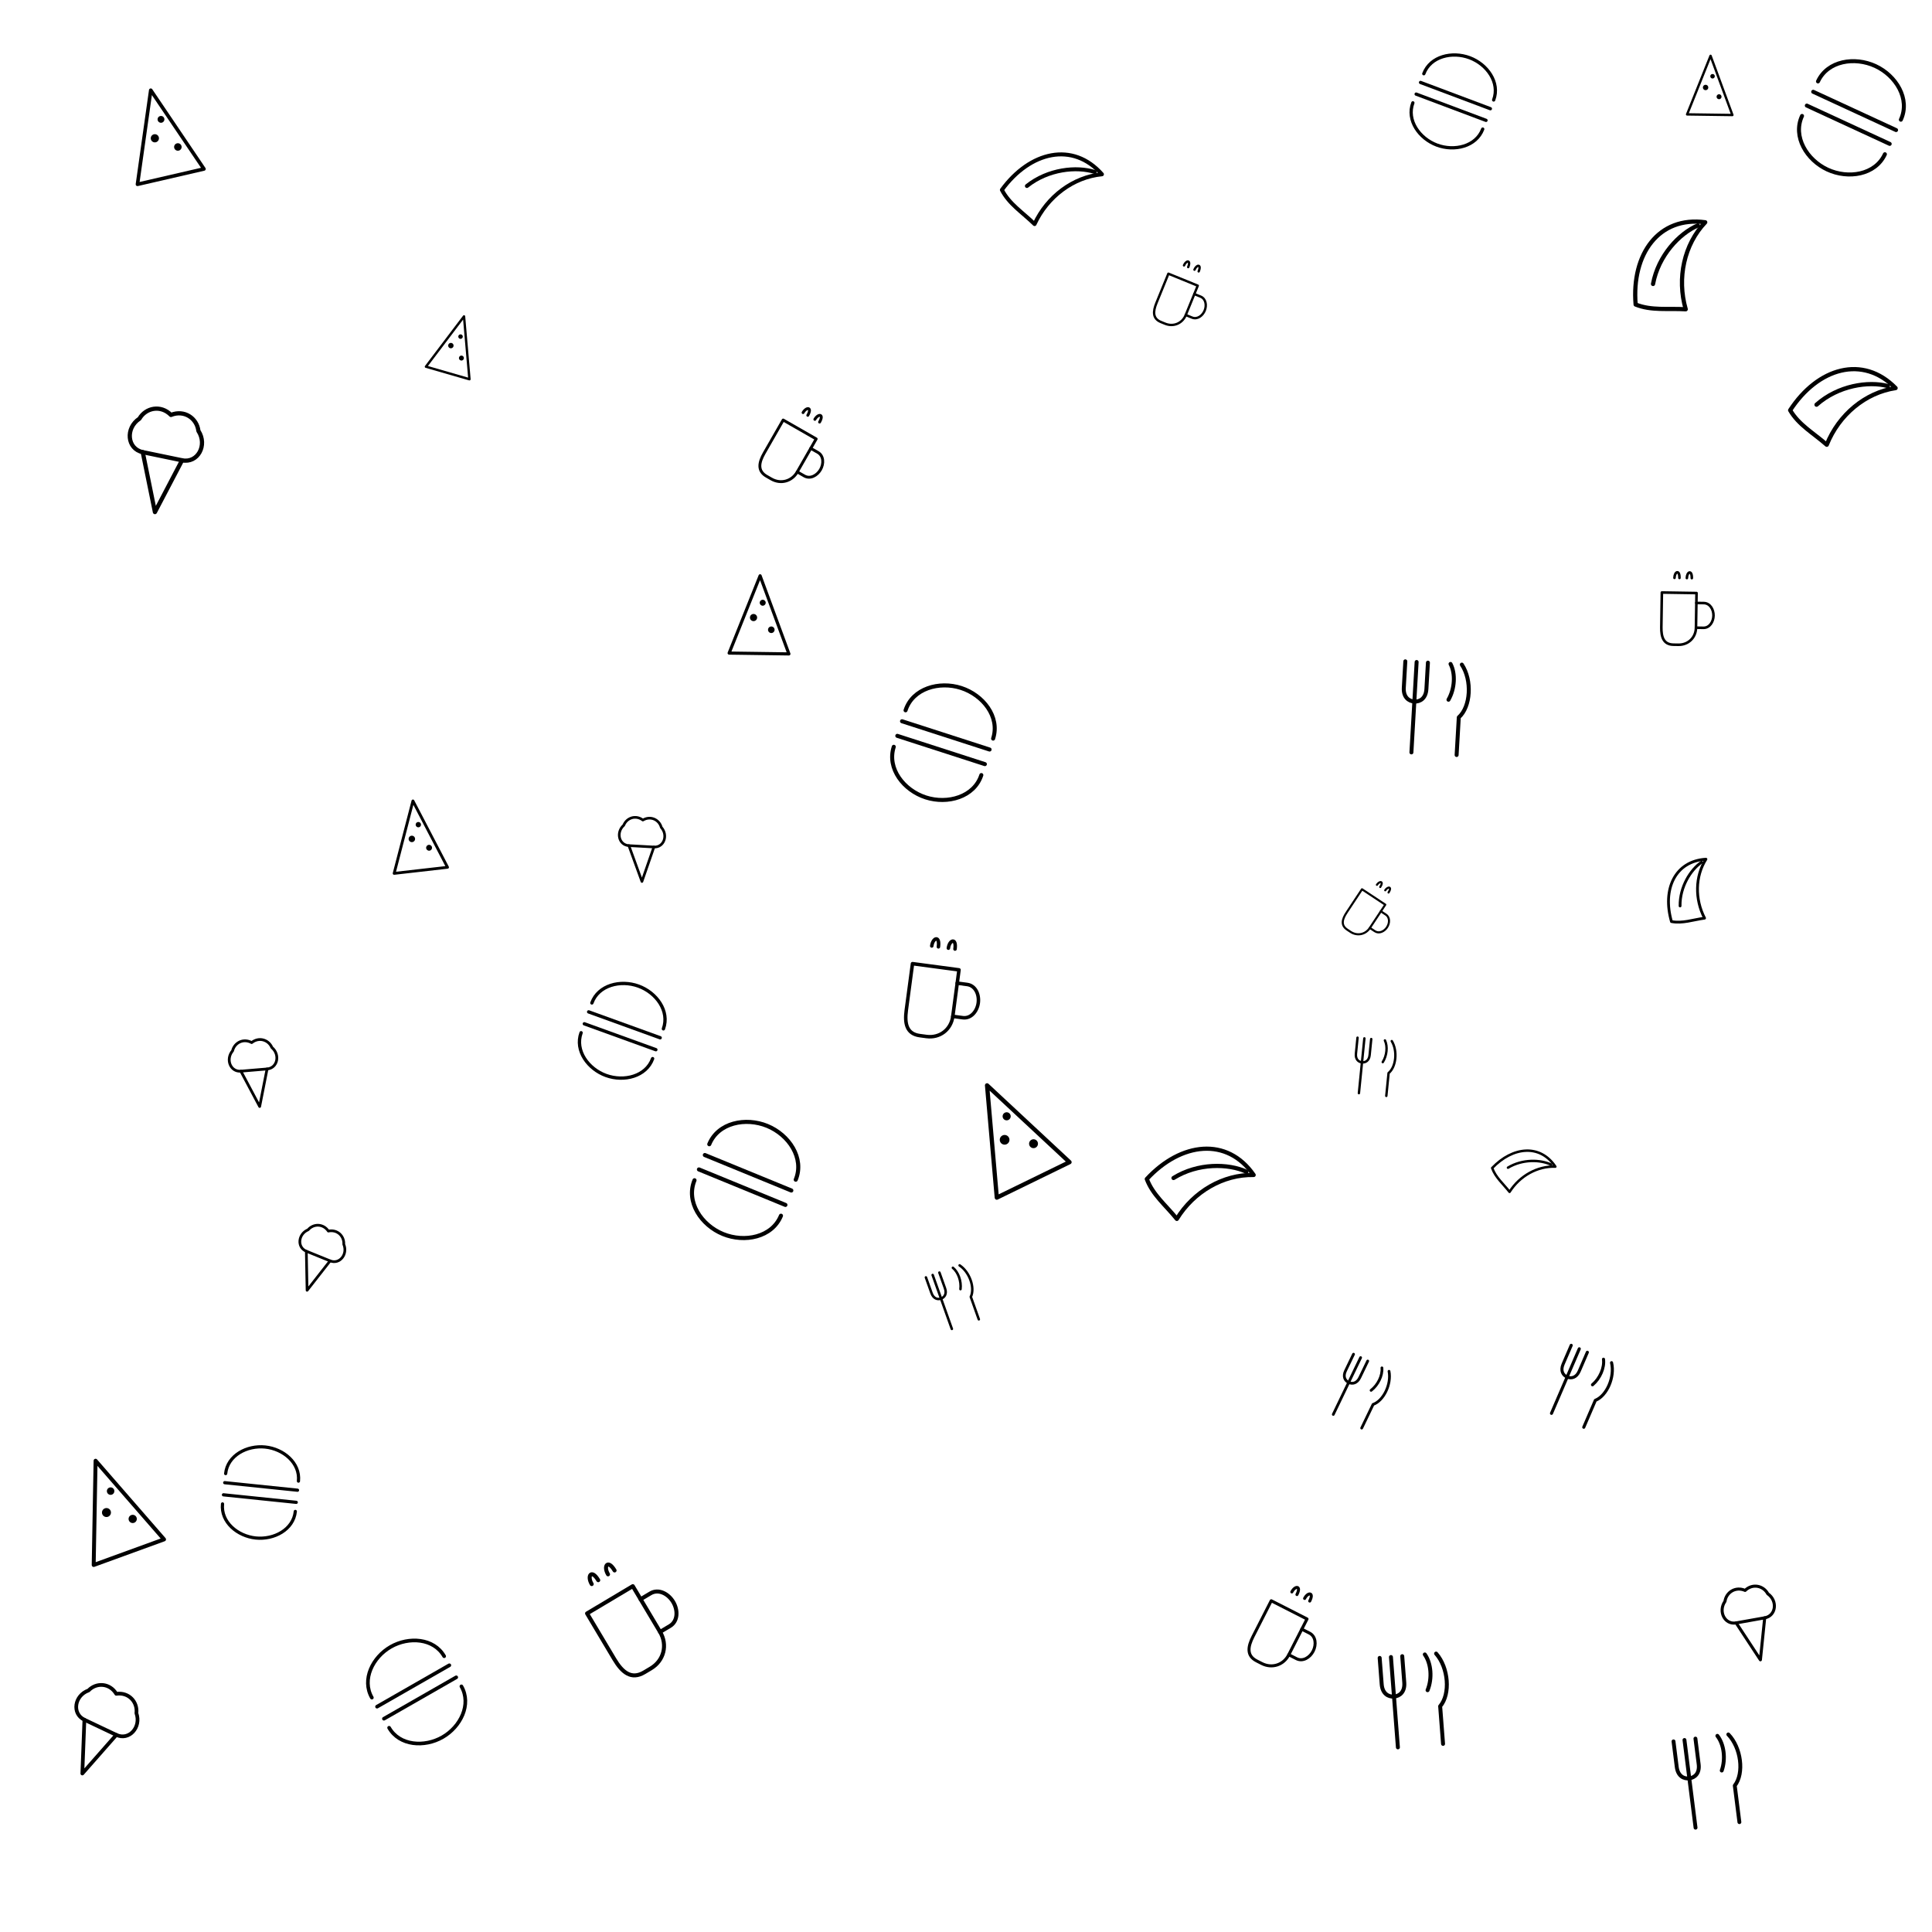
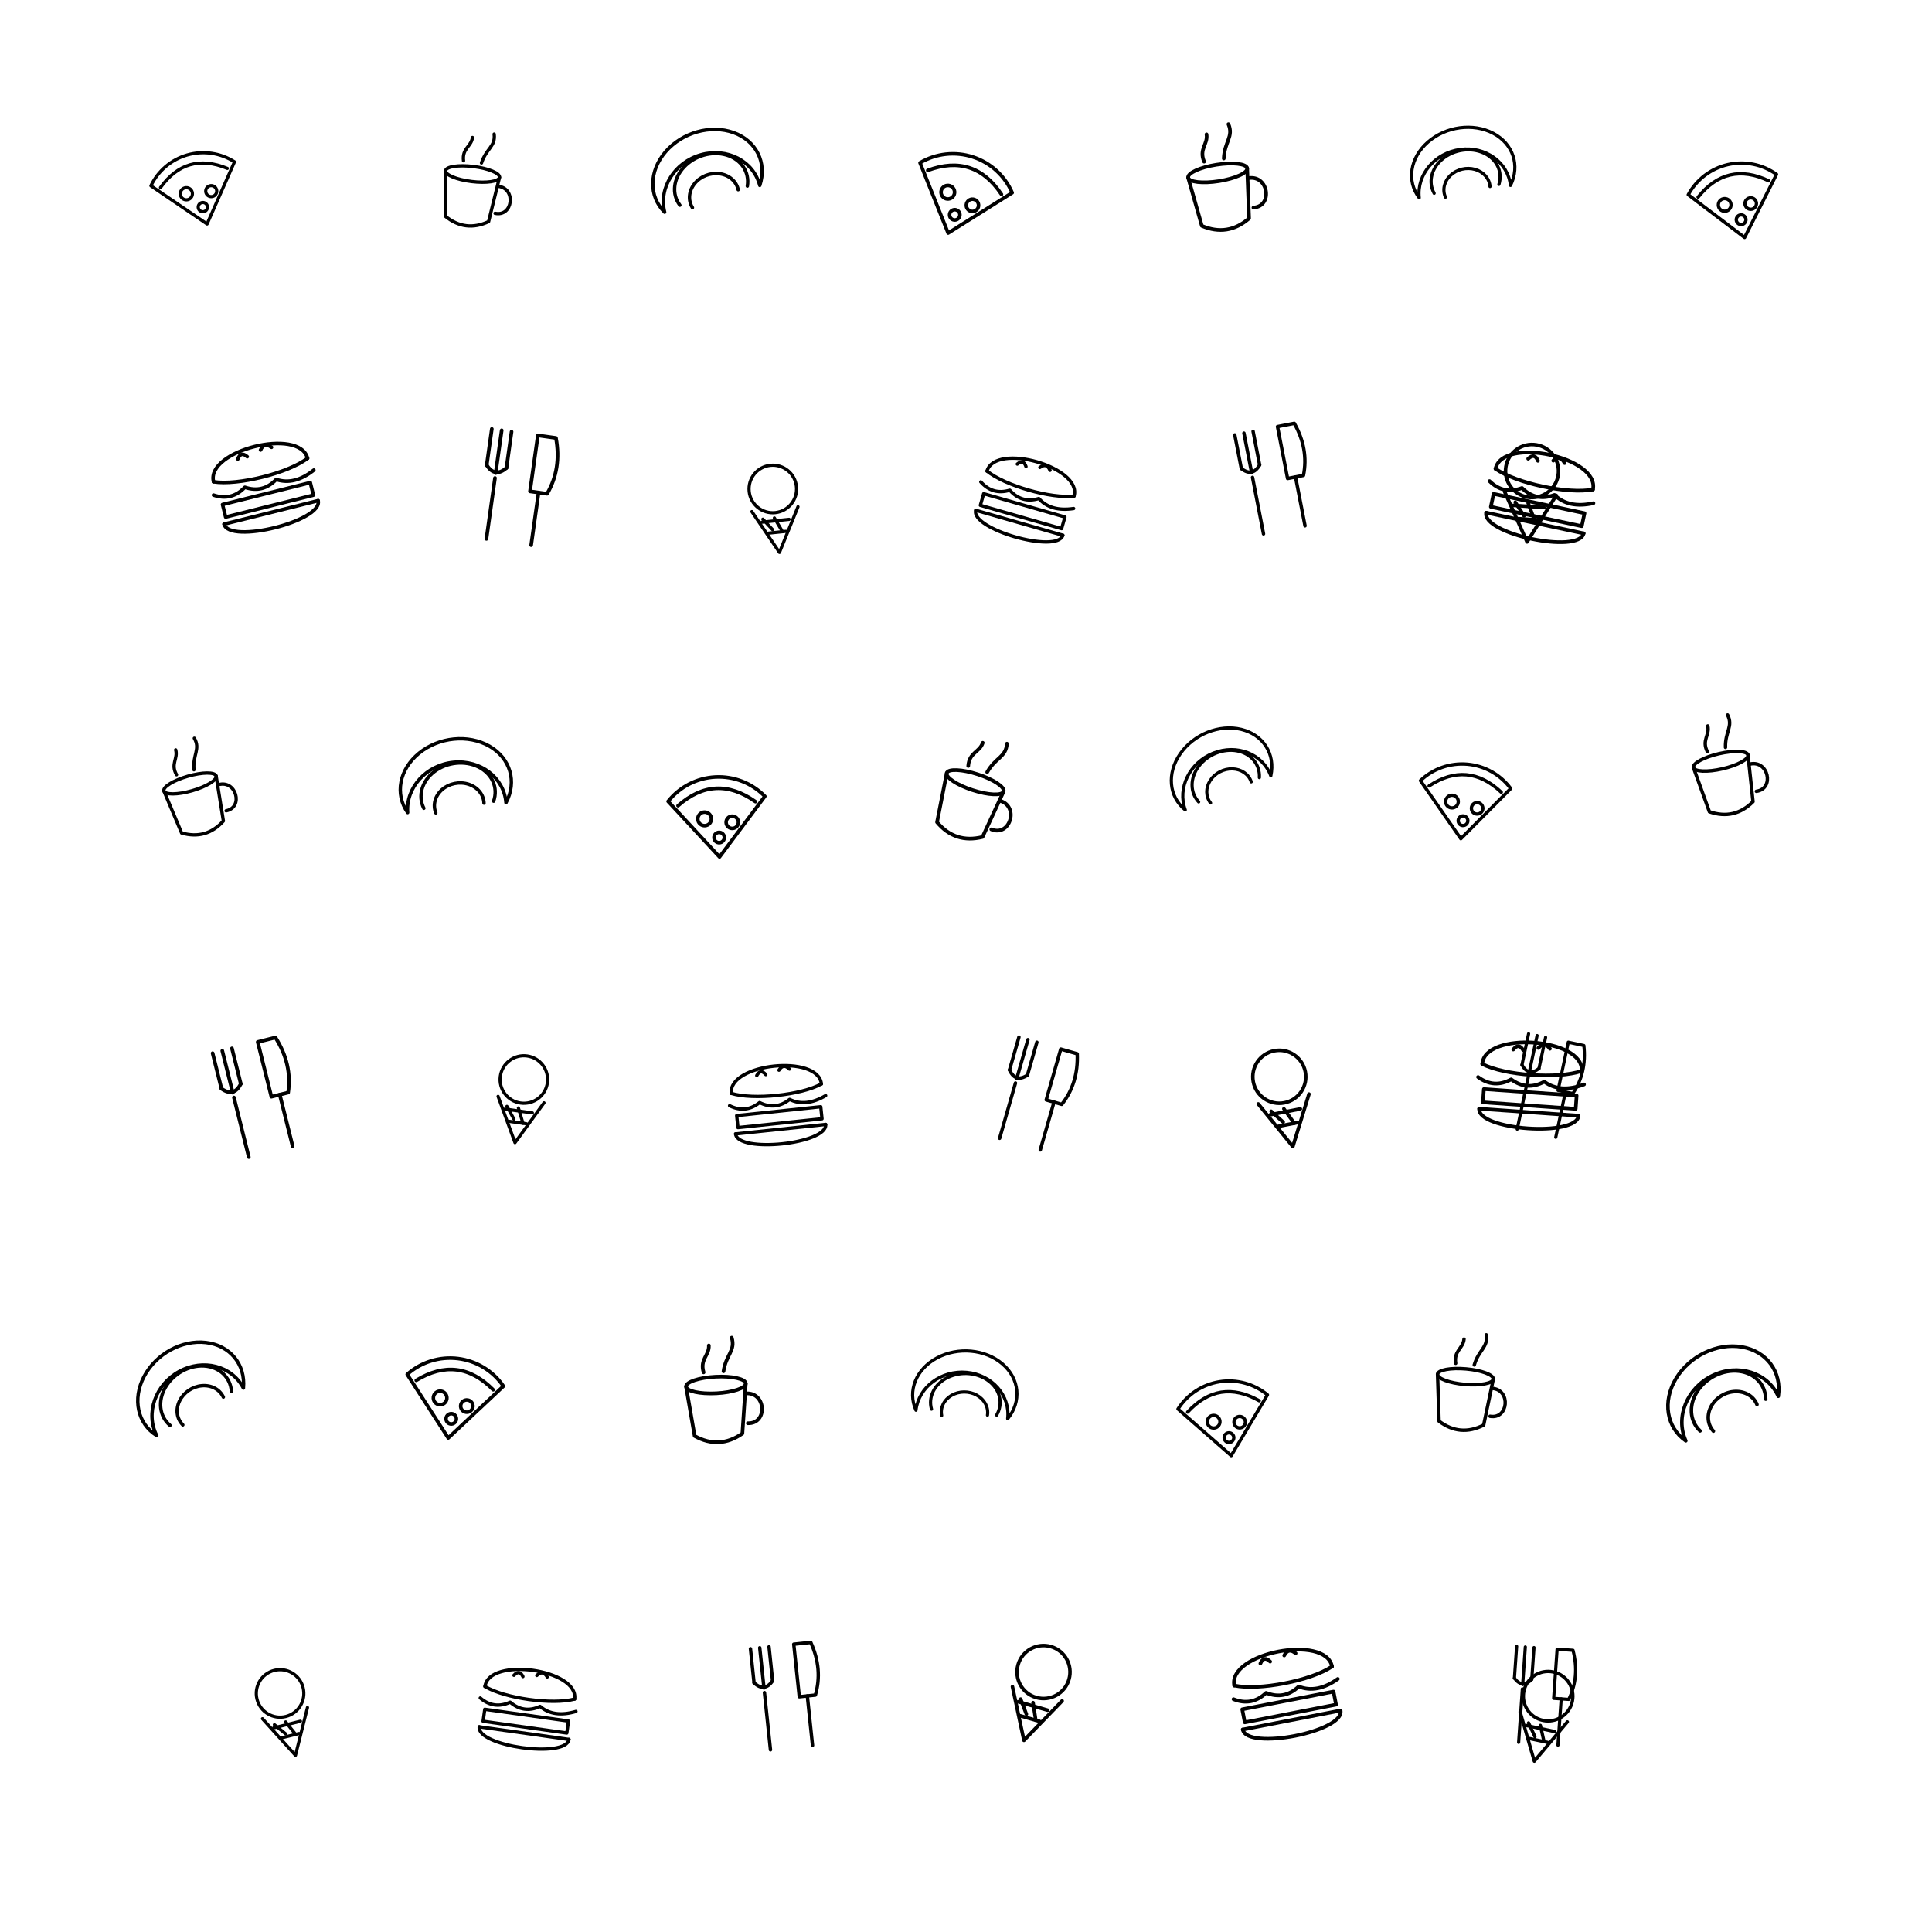
- <svg xmlns="http://www.w3.org/2000/svg" width="640" height="640" viewBox="0 0 640 640" fill="none">
-   <g stroke="#000" stroke-width="1.05" stroke-linecap="round" stroke-linejoin="round" fill="none">
-     <g transform="translate(455.6 353.5) rotate(5.7) scale(0.76)">
-       <path d="M-6 -12 V12" />
-       <path d="M-9 -12 V-5 C-9 -2.5 -7.5 -1.5 -6 -1.5 C-4.5 -1.5 -3 -2.5 -3 -5 V-12" />
-       <path d="M6 -12 C9 -8 9 -1 6 2 V12" />
-       <path d="M3 -12 C4.5 -9.5 4.5 -5.5 3 -2.5" />
+ <svg xmlns="http://www.w3.org/2000/svg" width="640" height="640" viewBox="0 0 640 640">
+   <defs>
+     <g id="pizza" stroke="#000" fill="none" stroke-width="1.1" stroke-linecap="round" stroke-linejoin="round">
+       <path d="M0 17 L-15 -1 A20 20 0 0 1 15 -1 Z" />
+       <path d="M-12 0.5 Q0 -9 12 0.5" />
+       <circle cx="-4" cy="5" r="2.1" />
+       <circle cx="4.5" cy="6.5" r="1.9" />
+       <circle cx="0.2" cy="11" r="1.6" />
    </g>
-     <g transform="translate(55.1 151.4) rotate(11.7) scale(1.33)">
-       <path d="M-6 0 C-10 0 -11.5 -5 -8.5 -8 C-7.5 -11 -4 -12.5 -1 -10.5 C2 -12.5 5.5 -11 6.5 -8 C9.5 -5 8 0 4 0 Z" />
-       <path d="M-6 0 L0 14 L4 0" />
+     <g id="burger" stroke="#000" fill="none" stroke-width="1.1" stroke-linecap="round" stroke-linejoin="round">
+       <path d="M-15 -5 C-15 -15 15 -15 15 -5" />
+       <path d="M-15 -5 C-8 -2 8 -2 15 -5" />
+       <path d="M-6 -10 Q-4.5 -12.2 -3 -10" />
+       <path d="M1.5 -11 Q3.2 -13.2 5 -11" />
+       <path d="M-16 -1 Q-11 2.2 -6 -1 Q-1 2.2 4 -1 Q9 2.2 16 -1" />
+       <path d="M-14 2.5 H14 V6.5 H-14 Z" />
+       <path d="M-15 8.5 C-15 15 15 15 15 8.5" />
+       <path d="M-15 8.5 H15" />
    </g>
-     <g transform="translate(396.5 392.3) rotate(24.4) scale(1.32)">
-       <path d="M-12 4 C-8 -8 2 -14 12 -8 C5 -5 0 2 -1 10 C-5 8 -9 7 -12 4 Z" />
-       <path d="M-6 1 C-2 -5 5 -8 10 -8" />
+     <g id="cafe" stroke="#000" fill="none" stroke-width="1.1" stroke-linecap="round" stroke-linejoin="round">
+       <ellipse cx="0" cy="-6" rx="9" ry="2.5" />
+       <path d="M-9 -6 L-7.2 9 Q0 13.5 7.2 9 L9 -6" />
+       <path d="M9 -3 C15 -3 15 6.5 9 6" />
+       <path d="M-3.5 -10 C-4.5 -14 -1.5 -15 -1.5 -18" />
+       <path d="M2.5 -10 C3.5 -15 6.5 -16 5.5 -20" />
    </g>
-     <g transform="translate(554.4 89.7) rotate(-23.2) scale(1.33)">
-       <path d="M-12 4 C-8 -8 2 -14 12 -8 C5 -5 0 2 -1 10 C-5 8 -9 7 -12 4 Z" />
-       <path d="M-6 1 C-2 -5 5 -8 10 -8" />
+     <g id="cubiertos" stroke="#000" fill="none" stroke-width="1.1" stroke-linecap="round" stroke-linejoin="round">
+       <path d="M-11 -17 V-6" />
+       <path d="M-8 -17 V-4" />
+       <path d="M-5 -17 V-6" />
+       <path d="M-11 -6 Q-8 -2.5 -5 -6" />
+       <path d="M-8 -2.5 V16" />
+       <path d="M3 -17 H8.5 Q11.5 -8 8.2 0 H3 Z" />
+       <path d="M5.6 0 V16" />
    </g>
-     <g transform="translate(614.9 35.6) rotate(24.8) scale(1.26)">
-       <path d="M-12 -2 C-12 -8 -6 -12 0 -12 C6 -12 12 -8 12 -2" />
-       <path d="M-12 1 H12" />
-       <path d="M-12 5 H12" />
-       <path d="M-12 8 C-12 14 -6 18 0 18 C6 18 12 14 12 8" />
+     <g id="croissant" stroke="#000" fill="none" stroke-width="1.1" stroke-linecap="round" stroke-linejoin="round">
+       <path d="M-16 8 A18 15 -20 1 1 15 1 A12 11 -20 1 0 -16 8 Z" />
+       <path d="M-11 6 A12 10 -18 1 1 11 1" />
+       <path d="M-7 7 A8 7 -16 1 1 8 2" />
    </g>
-     <g transform="translate(390.9 97.1) rotate(22.2) scale(0.75)">
-       <path d="M-8 -6 H6 V8 C6 12 3 15 -1 15 H-3 C-7 15 -8 12 -8 8 Z" />
-       <path d="M6 -2 H9 C11.5 -2 13 0.5 13 3 C13 5.5 11.5 8 9 8 H6" />
-       <path d="M-3 -12 C-3 -14.5 -1 -15.5 -1 -12 M2 -12 C2 -14.5 4 -15.5 4 -12" />
+     <g id="helado" stroke="#000" fill="none" stroke-width="1.1" stroke-linecap="round" stroke-linejoin="round">
+       <path d="M-8 3 L0 18 L8 3" />
+       <path d="M-5 7 H4.5" />
+       <path d="M-3.2 11 H3" />
+       <path d="M-4.5 6 L-1.5 10" />
+       <path d="M-0.5 6 L1.8 11" />
+       <circle cx="0" cy="-4" r="8.2" />
    </g>
-     <g transform="translate(469.4 563.3) rotate(-4.4) scale(1.25)">
-       <path d="M-6 -12 V12" />
-       <path d="M-9 -12 V-5 C-9 -2.5 -7.5 -1.5 -6 -1.5 C-4.5 -1.5 -3 -2.5 -3 -5 V-12" />
-       <path d="M6 -12 C9 -8 9 -1 6 2 V12" />
-       <path d="M3 -12 C4.5 -9.5 4.5 -5.5 3 -2.5" />
-     </g>
-     <g transform="translate(560.4 296.4) rotate(-34.5) scale(0.88)">
-       <path d="M-12 4 C-8 -8 2 -14 12 -8 C5 -5 0 2 -1 10 C-5 8 -9 7 -12 4 Z" />
-       <path d="M-6 1 C-2 -5 5 -8 10 -8" />
-     </g>
-     <g transform="translate(347.7 62.7) rotate(17.7) scale(1.25)">
-       <path d="M-12 4 C-8 -8 2 -14 12 -8 C5 -5 0 2 -1 10 C-5 8 -9 7 -12 4 Z" />
-       <path d="M-6 1 C-2 -5 5 -8 10 -8" />
-     </g>
-     <g transform="translate(504.1 388.1) rotate(25.3) scale(0.78)">
-       <path d="M-12 4 C-8 -8 2 -14 12 -8 C5 -5 0 2 -1 10 C-5 8 -9 7 -12 4 Z" />
-       <path d="M-6 1 C-2 -5 5 -8 10 -8" />
-     </g>
-     <g transform="translate(566.5 29.0) rotate(0.8) scale(0.75)">
-       <path d="M-10 12 L0 -14 L10 12 Z" />
-       <circle cx="-2" cy="0" r="1.2" fill="#000" stroke="none" />
-       <circle cx="4" cy="4" r="1.1" fill="#000" stroke="none" />
-       <circle cx="1" cy="-5" r="1" fill="#000" stroke="none" />
-     </g>
-     <g transform="translate(580.8 536.6) rotate(-10.1) scale(0.96)">
-       <path d="M-6 0 C-10 0 -11.5 -5 -8.5 -8 C-7.5 -11 -4 -12.5 -1 -10.5 C2 -12.5 5.5 -11 6.5 -8 C9.5 -5 8 0 4 0 Z" />
-       <path d="M-6 0 L0 14 L4 0" />
-     </g>
-     <g transform="translate(106.2 416.4) rotate(22.1) scale(0.85)">
-       <path d="M-6 0 C-10 0 -11.5 -5 -8.5 -8 C-7.5 -11 -4 -12.5 -1 -10.5 C2 -12.5 5.5 -11 6.5 -8 C9.5 -5 8 0 4 0 Z" />
-       <path d="M-6 0 L0 14 L4 0" />
-     </g>
-     <g transform="translate(136.3 557.5) rotate(-29.8) scale(1.15)">
-       <path d="M-12 -2 C-12 -8 -6 -12 0 -12 C6 -12 12 -8 12 -2" />
-       <path d="M-12 1 H12" />
-       <path d="M-12 5 H12" />
-       <path d="M-12 8 C-12 14 -6 18 0 18 C6 18 12 14 12 8" />
-     </g>
-     <g transform="translate(475.9 234.7) rotate(3.3) scale(1.25)">
-       <path d="M-6 -12 V12" />
-       <path d="M-9 -12 V-5 C-9 -2.5 -7.5 -1.5 -6 -1.5 C-4.5 -1.5 -3 -2.5 -3 -5 V-12" />
-       <path d="M6 -12 C9 -8 9 -1 6 2 V12" />
-       <path d="M3 -12 C4.5 -9.5 4.5 -5.5 3 -2.5" />
-     </g>
-     <g transform="translate(609.8 134.8) rotate(14.7) scale(1.33)">
-       <path d="M-12 4 C-8 -8 2 -14 12 -8 C5 -5 0 2 -1 10 C-5 8 -9 7 -12 4 Z" />
-       <path d="M-6 1 C-2 -5 5 -8 10 -8" />
-     </g>
-     <g transform="translate(34.3 572.7) rotate(25.4) scale(1.17)">
-       <path d="M-6 0 C-10 0 -11.5 -5 -8.5 -8 C-7.5 -11 -4 -12.5 -1 -10.5 C2 -12.5 5.5 -11 6.5 -8 C9.5 -5 8 0 4 0 Z" />
-       <path d="M-6 0 L0 14 L4 0" />
-     </g>
-     <g transform="translate(251.6 204.6) rotate(0.8) scale(0.99)">
-       <path d="M-10 12 L0 -14 L10 12 Z" />
-       <circle cx="-2" cy="0" r="1.2" fill="#000" stroke="none" />
-       <circle cx="4" cy="4" r="1.1" fill="#000" stroke="none" />
-       <circle cx="1" cy="-5" r="1" fill="#000" stroke="none" />
-     </g>
-     <g transform="translate(86.6 491.4) rotate(5.9) scale(1.01)">
-       <path d="M-12 -2 C-12 -8 -6 -12 0 -12 C6 -12 12 -8 12 -2" />
-       <path d="M-12 1 H12" />
-       <path d="M-12 5 H12" />
-       <path d="M-12 8 C-12 14 -6 18 0 18 C6 18 12 14 12 8" />
-     </g>
-     <g transform="translate(207.0 535.8) rotate(-30.8) scale(1.26)">
-       <path d="M-8 -6 H6 V8 C6 12 3 15 -1 15 H-3 C-7 15 -8 12 -8 8 Z" />
-       <path d="M6 -2 H9 C11.5 -2 13 0.5 13 3 C13 5.5 11.5 8 9 8 H6" />
-       <path d="M-3 -12 C-3 -14.5 -1 -15.5 -1 -12 M2 -12 C2 -14.5 4 -15.5 4 -12" />
-     </g>
-     <g transform="translate(557.0 201.3) rotate(0.9) scale(0.82)">
-       <path d="M-8 -6 H6 V8 C6 12 3 15 -1 15 H-3 C-7 15 -8 12 -8 8 Z" />
-       <path d="M6 -2 H9 C11.5 -2 13 0.5 13 3 C13 5.5 11.5 8 9 8 H6" />
-       <path d="M-3 -12 C-3 -14.5 -1 -15.5 -1 -12 M2 -12 C2 -14.5 4 -15.5 4 -12" />
-     </g>
-     <g transform="translate(213.3 280.4) rotate(3.2) scale(0.83)">
-       <path d="M-6 0 C-10 0 -11.5 -5 -8.5 -8 C-7.5 -11 -4 -12.5 -1 -10.5 C2 -12.5 5.5 -11 6.5 -8 C9.5 -5 8 0 4 0 Z" />
-       <path d="M-6 0 L0 14 L4 0" />
-     </g>
-     <g transform="translate(482.5 30.7) rotate(20.6) scale(1.03)">
-       <path d="M-12 -2 C-12 -8 -6 -12 0 -12 C6 -12 12 -8 12 -2" />
-       <path d="M-12 1 H12" />
-       <path d="M-12 5 H12" />
-       <path d="M-12 8 C-12 14 -6 18 0 18 C6 18 12 14 12 8" />
-     </g>
-     <g transform="translate(248.3 387.3) rotate(22.3) scale(1.29)">
-       <path d="M-12 -2 C-12 -8 -6 -12 0 -12 C6 -12 12 -8 12 -2" />
-       <path d="M-12 1 H12" />
-       <path d="M-12 5 H12" />
-       <path d="M-12 8 C-12 14 -6 18 0 18 C6 18 12 14 12 8" />
-     </g>
-     <g transform="translate(450.9 461.4) rotate(25.7) scale(0.87)">
-       <path d="M-6 -12 V12" />
-       <path d="M-9 -12 V-5 C-9 -2.5 -7.5 -1.5 -6 -1.5 C-4.5 -1.5 -3 -2.5 -3 -5 V-12" />
-       <path d="M6 -12 C9 -8 9 -1 6 2 V12" />
-       <path d="M3 -12 C4.5 -9.5 4.5 -5.5 3 -2.5" />
-     </g>
-     <g transform="translate(263.0 147.4) rotate(29.8) scale(0.90)">
-       <path d="M-8 -6 H6 V8 C6 12 3 15 -1 15 H-3 C-7 15 -8 12 -8 8 Z" />
-       <path d="M6 -2 H9 C11.5 -2 13 0.5 13 3 C13 5.5 11.5 8 9 8 H6" />
-       <path d="M-3 -12 C-3 -14.5 -1 -15.5 -1 -12 M2 -12 C2 -14.5 4 -15.5 4 -12" />
-     </g>
-     <g transform="translate(150.8 114.9) rotate(16.1) scale(0.75)">
-       <path d="M-10 12 L0 -14 L10 12 Z" />
-       <circle cx="-2" cy="0" r="1.2" fill="#000" stroke="none" />
-       <circle cx="4" cy="4" r="1.1" fill="#000" stroke="none" />
-       <circle cx="1" cy="-5" r="1" fill="#000" stroke="none" />
-     </g>
-     <g transform="translate(310.2 327.0) rotate(7.6) scale(1.11)">
-       <path d="M-8 -6 H6 V8 C6 12 3 15 -1 15 H-3 C-7 15 -8 12 -8 8 Z" />
-       <path d="M6 -2 H9 C11.5 -2 13 0.5 13 3 C13 5.5 11.5 8 9 8 H6" />
-       <path d="M-3 -12 C-3 -14.5 -1 -15.5 -1 -12 M2 -12 C2 -14.5 4 -15.5 4 -12" />
-     </g>
-     <g transform="translate(567.1 590.0) rotate(-7.2) scale(1.22)">
-       <path d="M-6 -12 V12" />
-       <path d="M-9 -12 V-5 C-9 -2.5 -7.5 -1.5 -6 -1.5 C-4.5 -1.5 -3 -2.5 -3 -5 V-12" />
-       <path d="M6 -12 C9 -8 9 -1 6 2 V12" />
-       <path d="M3 -12 C4.5 -9.5 4.5 -5.5 3 -2.5" />
-     </g>
-     <g transform="translate(523.9 459.8) rotate(23.3) scale(0.97)">
-       <path d="M-6 -12 V12" />
-       <path d="M-9 -12 V-5 C-9 -2.5 -7.5 -1.5 -6 -1.5 C-4.5 -1.5 -3 -2.5 -3 -5 V-12" />
-       <path d="M6 -12 C9 -8 9 -1 6 2 V12" />
-       <path d="M3 -12 C4.5 -9.5 4.5 -5.5 3 -2.5" />
-     </g>
-     <g transform="translate(53.5 45.3) rotate(-13.0) scale(1.13)">
-       <path d="M-10 12 L0 -14 L10 12 Z" />
-       <circle cx="-2" cy="0" r="1.2" fill="#000" stroke="none" />
-       <circle cx="4" cy="4" r="1.1" fill="#000" stroke="none" />
-       <circle cx="1" cy="-5" r="1" fill="#000" stroke="none" />
-     </g>
-     <g transform="translate(335.2 376.4) rotate(-26.0) scale(1.34)">
-       <path d="M-10 12 L0 -14 L10 12 Z" />
-       <circle cx="-2" cy="0" r="1.2" fill="#000" stroke="none" />
-       <circle cx="4" cy="4" r="1.1" fill="#000" stroke="none" />
-       <circle cx="1" cy="-5" r="1" fill="#000" stroke="none" />
-     </g>
-     <g transform="translate(37.6 500.2) rotate(-20.0) scale(1.24)">
-       <path d="M-10 12 L0 -14 L10 12 Z" />
-       <circle cx="-2" cy="0" r="1.2" fill="#000" stroke="none" />
-       <circle cx="4" cy="4" r="1.1" fill="#000" stroke="none" />
-       <circle cx="1" cy="-5" r="1" fill="#000" stroke="none" />
-     </g>
-     <g transform="translate(425.3 538.8) rotate(27.0) scale(0.95)">
-       <path d="M-8 -6 H6 V8 C6 12 3 15 -1 15 H-3 C-7 15 -8 12 -8 8 Z" />
-       <path d="M6 -2 H9 C11.5 -2 13 0.5 13 3 C13 5.5 11.5 8 9 8 H6" />
-       <path d="M-3 -12 C-3 -14.5 -1 -15.5 -1 -12 M2 -12 C2 -14.5 4 -15.5 4 -12" />
-     </g>
-     <g transform="translate(207.2 338.5) rotate(19.9) scale(1.05)">
-       <path d="M-12 -2 C-12 -8 -6 -12 0 -12 C6 -12 12 -8 12 -2" />
-       <path d="M-12 1 H12" />
-       <path d="M-12 5 H12" />
-       <path d="M-12 8 C-12 14 -6 18 0 18 C6 18 12 14 12 8" />
-     </g>
-     <g transform="translate(138.2 277.7) rotate(-6.5) scale(0.89)">
-       <path d="M-10 12 L0 -14 L10 12 Z" />
-       <circle cx="-2" cy="0" r="1.2" fill="#000" stroke="none" />
-       <circle cx="4" cy="4" r="1.1" fill="#000" stroke="none" />
-       <circle cx="1" cy="-5" r="1" fill="#000" stroke="none" />
-     </g>
-     <g transform="translate(453.4 300.8) rotate(33.5) scale(0.66)">
-       <path d="M-8 -6 H6 V8 C6 12 3 15 -1 15 H-3 C-7 15 -8 12 -8 8 Z" />
-       <path d="M6 -2 H9 C11.5 -2 13 0.5 13 3 C13 5.5 11.5 8 9 8 H6" />
-       <path d="M-3 -12 C-3 -14.5 -1 -15.5 -1 -12 M2 -12 C2 -14.5 4 -15.5 4 -12" />
-     </g>
-     <g transform="translate(316.6 429.7) rotate(-19.6) scale(0.79)">
-       <path d="M-6 -12 V12" />
-       <path d="M-9 -12 V-5 C-9 -2.5 -7.5 -1.5 -6 -1.5 C-4.5 -1.5 -3 -2.5 -3 -5 V-12" />
-       <path d="M6 -12 C9 -8 9 -1 6 2 V12" />
-       <path d="M3 -12 C4.5 -9.5 4.5 -5.5 3 -2.5" />
-     </g>
-     <g transform="translate(85.0 354.4) rotate(-4.8) scale(0.87)">
-       <path d="M-6 0 C-10 0 -11.5 -5 -8.5 -8 C-7.5 -11 -4 -12.5 -1 -10.5 C2 -12.5 5.5 -11 6.5 -8 C9.5 -5 8 0 4 0 Z" />
-       <path d="M-6 0 L0 14 L4 0" />
-     </g>
-     <g transform="translate(313.7 242.4) rotate(17.9) scale(1.27)">
-       <path d="M-12 -2 C-12 -8 -6 -12 0 -12 C6 -12 12 -8 12 -2" />
-       <path d="M-12 1 H12" />
-       <path d="M-12 5 H12" />
-       <path d="M-12 8 C-12 14 -6 18 0 18 C6 18 12 14 12 8" />
-     </g>
-   </g>
+   </defs>
+   <use href="#pizza" transform="translate(64.1 58.5) rotate(-16.0) scale(0.96)" />
+   <use href="#cafe" transform="translate(155.8 63.6) rotate(7.0) scale(1.00)" />
+   <use href="#croissant" transform="translate(236.2 61.2) rotate(-3.0) scale(1.03)" />
+   <use href="#pizza" transform="translate(319.7 59.9) rotate(18.0) scale(1.07)" />
+   <use href="#cafe" transform="translate(404.4 63.8) rotate(-9.0) scale(1.10)" />
+   <use href="#croissant" transform="translate(486.1 59.2) rotate(5.0) scale(0.96)" />
+   <use href="#pizza" transform="translate(574.1 62.1) rotate(-13.0) scale(1.00)" />
+   <use href="#burger" transform="translate(87.6 160.9) rotate(-14.0) scale(1.07)" />
+   <use href="#cubiertos" transform="translate(172.3 162.3) rotate(8.0) scale(1.10)" />
+   <use href="#helado" transform="translate(256.4 165.8) rotate(-6.0) scale(0.96)" />
+   <use href="#burger" transform="translate(340.0 165.0) rotate(16.0) scale(1.00)" />
+   <use href="#cubiertos" transform="translate(423.5 159.1) rotate(-11.0) scale(1.03)" />
+   <use href="#helado" transform="translate(507.2 160.3) rotate(4.0) scale(1.07)" />
+   <use href="#burger" transform="translate(510.4 164.1) rotate(12.0) scale(1.10)" />
+   <use href="#cafe" transform="translate(64.6 265.3) rotate(-16.0) scale(1.00)" />
+   <use href="#croissant" transform="translate(152.4 263.0) rotate(7.0) scale(1.03)" />
+   <use href="#pizza" transform="translate(237.4 265.7) rotate(-3.0) scale(1.07)" />
+   <use href="#cafe" transform="translate(321.0 265.4) rotate(18.0) scale(1.10)" />
+   <use href="#croissant" transform="translate(406.6 258.3) rotate(-9.0) scale(0.96)" />
+   <use href="#pizza" transform="translate(485.4 260.9) rotate(5.0) scale(1.00)" />
+   <use href="#cafe" transform="translate(571.4 258.2) rotate(-13.0) scale(1.03)" />
+   <use href="#cubiertos" transform="translate(86.7 364.1) rotate(-14.0) scale(1.10)" />
+   <use href="#helado" transform="translate(173.0 361.4) rotate(8.0) scale(0.96)" />
+   <use href="#burger" transform="translate(257.7 365.6) rotate(-6.0) scale(1.00)" />
+   <use href="#cubiertos" transform="translate(343.6 363.5) rotate(16.0) scale(1.03)" />
+   <use href="#helado" transform="translate(424.6 360.9) rotate(-11.0) scale(1.07)" />
+   <use href="#burger" transform="translate(507.1 359.1) rotate(4.0) scale(1.10)" />
+   <use href="#cubiertos" transform="translate(513.3 360.6) rotate(12.0) scale(0.96)" />
+   <use href="#croissant" transform="translate(65.5 463.1) rotate(-16.0) scale(1.03)" />
+   <use href="#pizza" transform="translate(150.7 458.3) rotate(7.0) scale(1.07)" />
+   <use href="#cafe" transform="translate(237.5 465.4) rotate(-3.0) scale(1.10)" />
+   <use href="#croissant" transform="translate(320.4 464.6) rotate(18.0) scale(0.96)" />
+   <use href="#pizza" transform="translate(405.2 465.4) rotate(-9.0) scale(1.00)" />
+   <use href="#cafe" transform="translate(484.9 462.2) rotate(5.0) scale(1.03)" />
+   <use href="#croissant" transform="translate(573.2 465.1) rotate(-13.0) scale(1.07)" />
+   <use href="#helado" transform="translate(93.7 564.7) rotate(-14.0) scale(0.96)" />
+   <use href="#burger" transform="translate(174.8 565.7) rotate(8.0) scale(1.00)" />
+   <use href="#cubiertos" transform="translate(261.7 562.4) rotate(-6.0) scale(1.03)" />
+   <use href="#helado" transform="translate(344.5 558.0) rotate(16.0) scale(1.07)" />
+   <use href="#burger" transform="translate(426.1 560.6) rotate(-11.0) scale(1.10)" />
+   <use href="#cubiertos" transform="translate(511.8 562.4) rotate(4.0) scale(0.96)" />
+   <use href="#helado" transform="translate(512.0 565.8) rotate(12.0) scale(1.00)" />
</svg>
